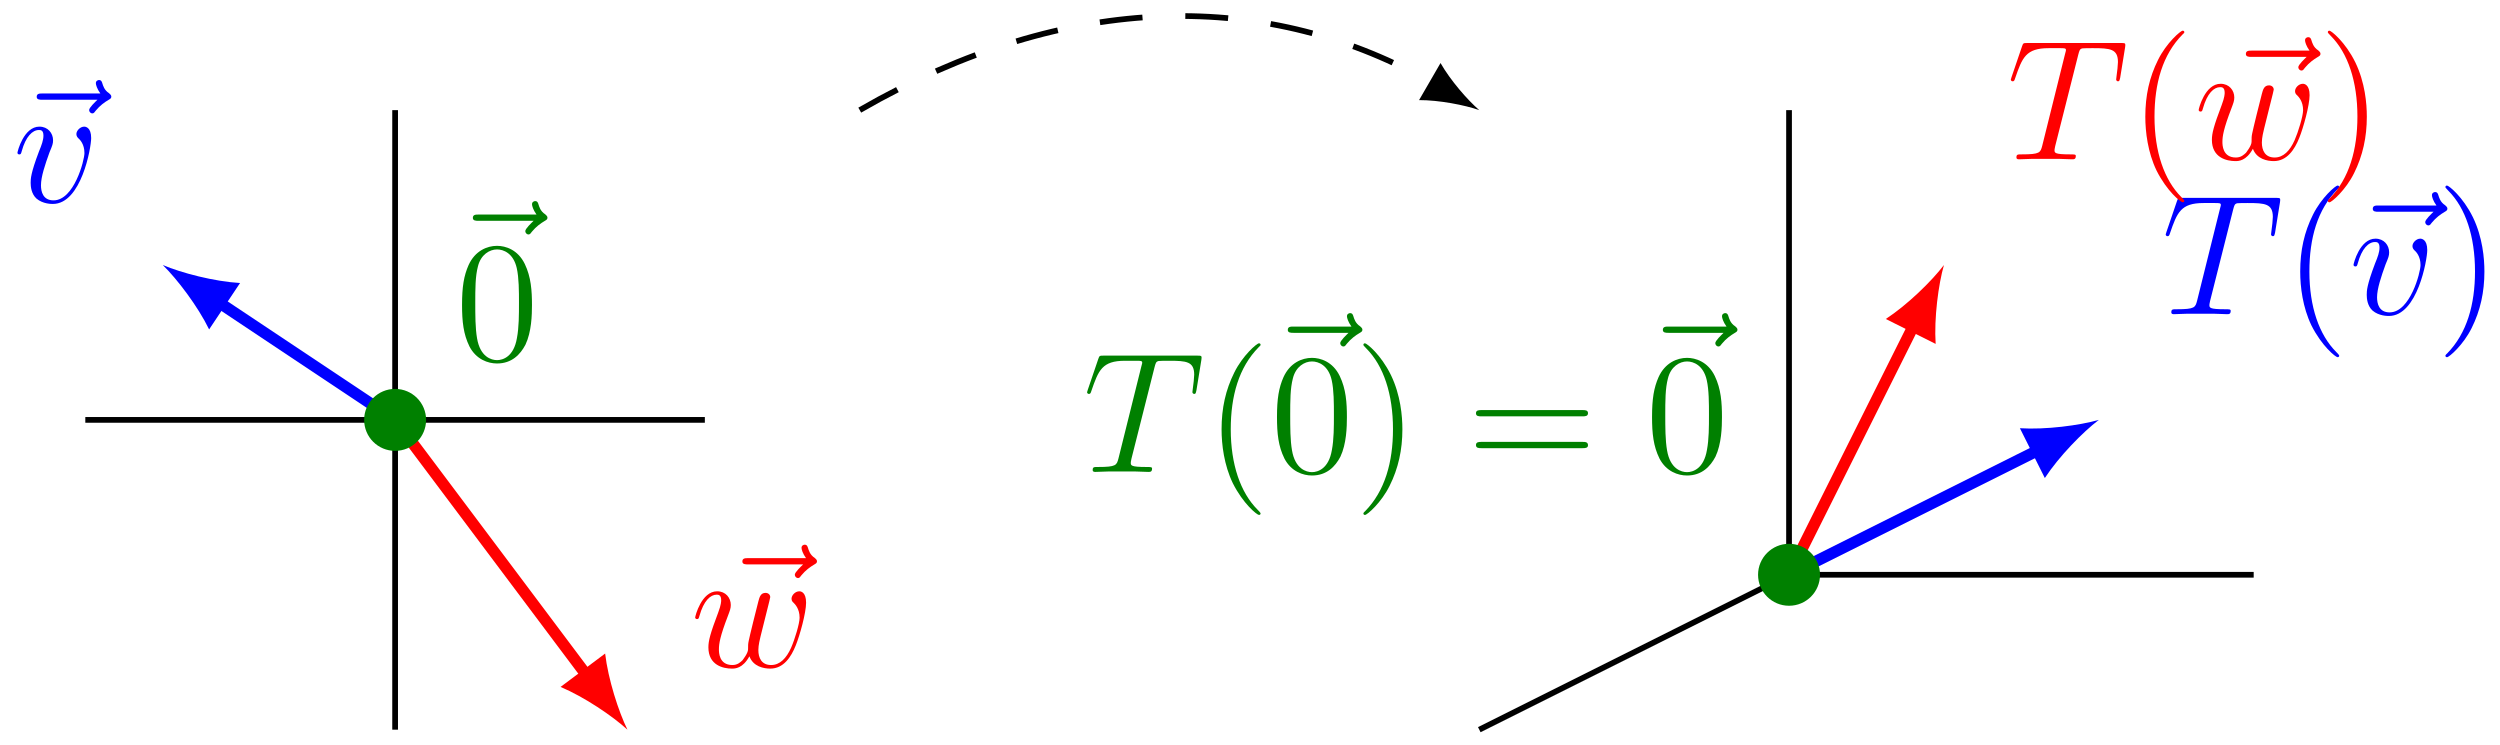
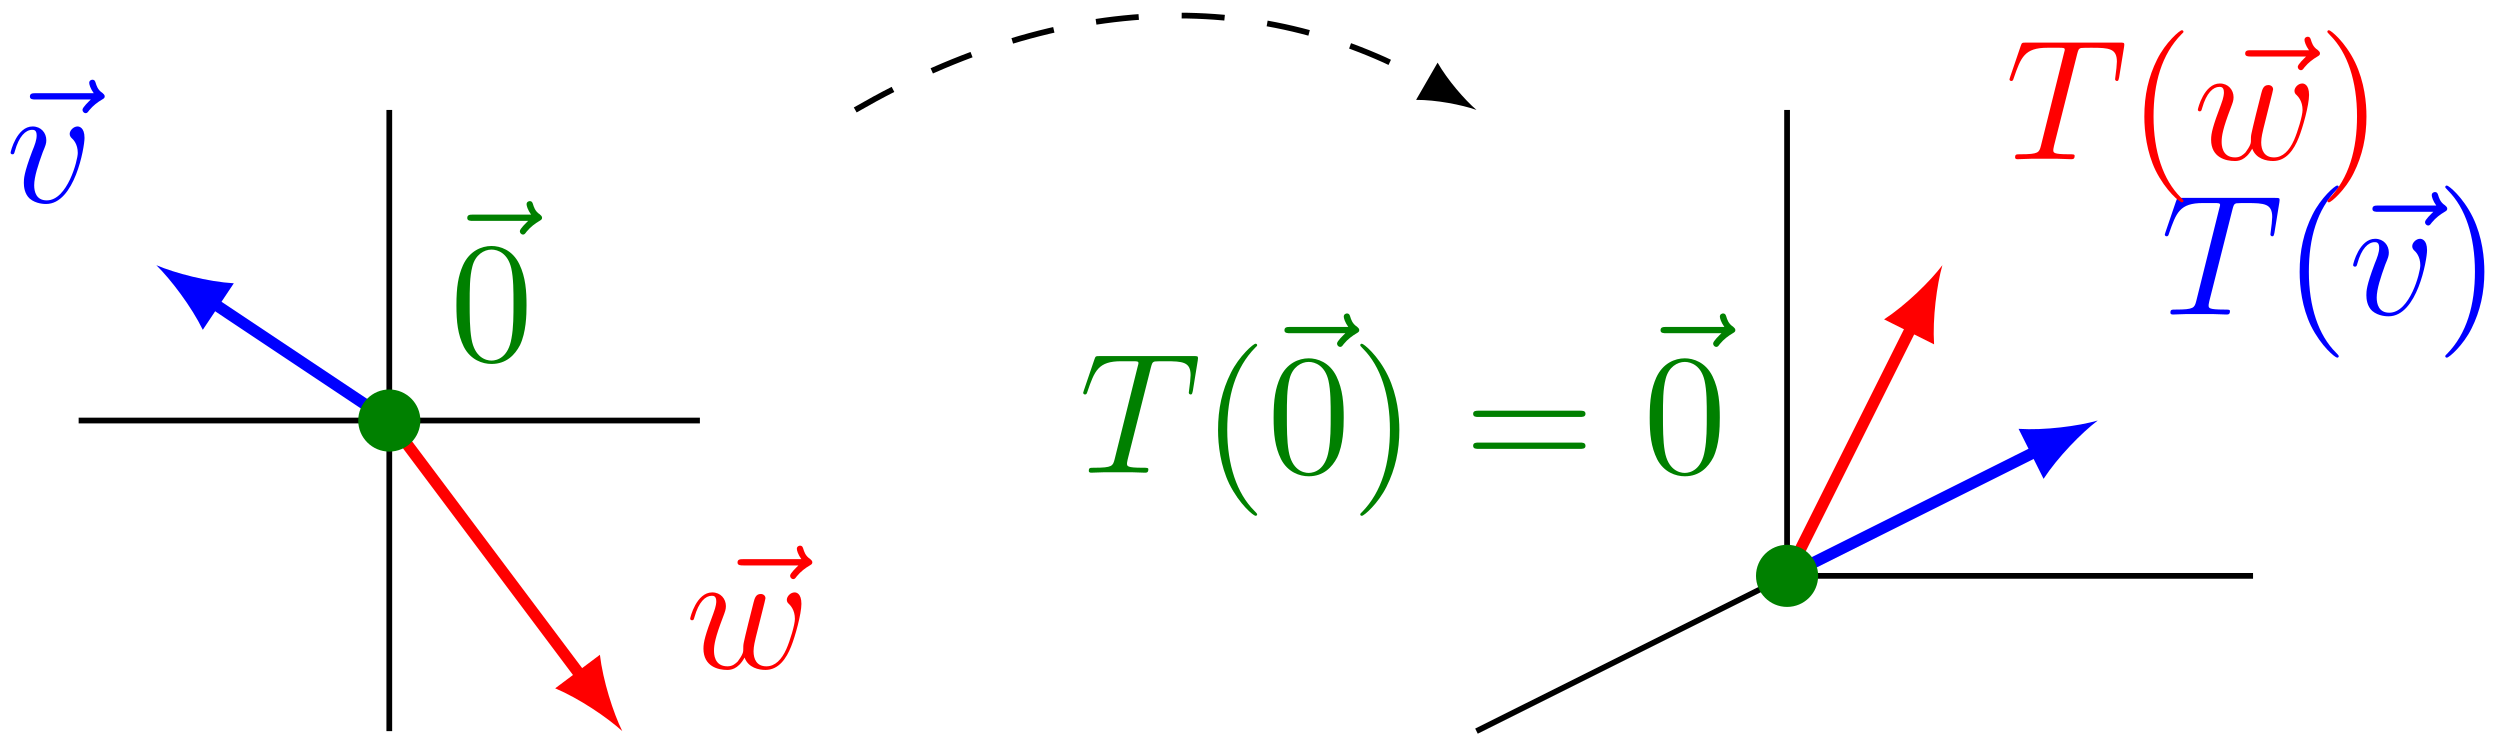
- <svg xmlns="http://www.w3.org/2000/svg" xmlns:xlink="http://www.w3.org/1999/xlink" width="174.32pt" height="51.89pt" viewBox="0 0 174.32 51.89" version="1.1">
+ <svg xmlns="http://www.w3.org/2000/svg" xmlns:xlink="http://www.w3.org/1999/xlink" width="173.84pt" height="51.92pt" viewBox="0 0 173.84 51.92" version="1.1">
  <defs>
    <g>
      <symbol overflow="visible" id="glyph0-0">
        <path style="stroke:none;" d="" />
      </symbol>
      <symbol overflow="visible" id="glyph0-1">
        <path style="stroke:none;" d="M 6.391 -7.141 C 6.25 -7 5.812 -6.594 5.812 -6.422 C 5.812 -6.297 5.922 -6.188 6.031 -6.188 C 6.141 -6.188 6.188 -6.266 6.281 -6.391 C 6.562 -6.734 6.891 -6.969 7.156 -7.125 C 7.281 -7.203 7.359 -7.234 7.359 -7.359 C 7.359 -7.469 7.266 -7.531 7.203 -7.594 C 6.859 -7.812 6.781 -8.141 6.734 -8.281 C 6.703 -8.375 6.672 -8.516 6.5 -8.516 C 6.438 -8.516 6.281 -8.469 6.281 -8.297 C 6.281 -8.188 6.359 -7.906 6.594 -7.578 L 2.562 -7.578 C 2.359 -7.578 2.156 -7.578 2.156 -7.344 C 2.156 -7.141 2.375 -7.141 2.562 -7.141 Z M 6.391 -7.141 " />
      </symbol>
      <symbol overflow="visible" id="glyph0-2">
        <path style="stroke:none;" d="M 5.469 -4.469 C 5.469 -5.219 5.078 -5.266 4.984 -5.266 C 4.703 -5.266 4.438 -4.984 4.438 -4.75 C 4.438 -4.609 4.516 -4.516 4.562 -4.469 C 4.688 -4.359 5 -4.047 5 -3.422 C 5 -2.922 4.281 -0.125 2.844 -0.125 C 2.109 -0.125 1.969 -0.734 1.969 -1.172 C 1.969 -1.766 2.25 -2.609 2.562 -3.469 C 2.766 -3.953 2.812 -4.078 2.812 -4.312 C 2.812 -4.812 2.453 -5.266 1.859 -5.266 C 0.766 -5.266 0.328 -3.531 0.328 -3.438 C 0.328 -3.391 0.375 -3.328 0.453 -3.328 C 0.562 -3.328 0.578 -3.375 0.625 -3.547 C 0.906 -4.578 1.375 -5.031 1.828 -5.031 C 1.938 -5.031 2.141 -5.031 2.141 -4.641 C 2.141 -4.328 2.016 -3.984 1.828 -3.531 C 1.25 -2 1.25 -1.625 1.25 -1.344 C 1.25 -1.078 1.297 -0.578 1.656 -0.25 C 2.094 0.125 2.688 0.125 2.797 0.125 C 4.781 0.125 5.469 -3.797 5.469 -4.469 Z M 5.469 -4.469 " />
      </symbol>
      <symbol overflow="visible" id="glyph0-3">
        <path style="stroke:none;" d="M 4.109 -0.734 C 4.375 -0.016 5.109 0.125 5.562 0.125 C 6.484 0.125 7.016 -0.672 7.344 -1.5 C 7.625 -2.188 8.062 -3.766 8.062 -4.469 C 8.062 -5.203 7.703 -5.266 7.594 -5.266 C 7.297 -5.266 7.047 -4.984 7.047 -4.75 C 7.047 -4.609 7.125 -4.516 7.188 -4.469 C 7.297 -4.359 7.609 -4.047 7.609 -3.422 C 7.609 -3.016 7.266 -1.891 7.016 -1.328 C 6.688 -0.594 6.234 -0.125 5.625 -0.125 C 4.953 -0.125 4.734 -0.625 4.734 -1.172 C 4.734 -1.516 4.844 -1.938 4.891 -2.141 L 5.391 -4.141 C 5.453 -4.391 5.562 -4.812 5.562 -4.859 C 5.562 -5.031 5.422 -5.156 5.234 -5.156 C 4.891 -5.156 4.812 -4.859 4.734 -4.562 C 4.609 -4.094 4.109 -2.078 4.062 -1.812 C 4.016 -1.609 4.016 -1.484 4.016 -1.219 C 4.016 -0.938 3.641 -0.484 3.625 -0.453 C 3.484 -0.328 3.297 -0.125 2.922 -0.125 C 1.984 -0.125 1.984 -1.016 1.984 -1.219 C 1.984 -1.609 2.062 -2.125 2.609 -3.547 C 2.75 -3.922 2.812 -4.078 2.812 -4.312 C 2.812 -4.812 2.453 -5.266 1.859 -5.266 C 0.766 -5.266 0.328 -3.531 0.328 -3.438 C 0.328 -3.391 0.375 -3.328 0.453 -3.328 C 0.562 -3.328 0.578 -3.375 0.625 -3.547 C 0.922 -4.609 1.391 -5.031 1.828 -5.031 C 1.953 -5.031 2.141 -5.016 2.141 -4.641 C 2.141 -4.578 2.141 -4.328 1.938 -3.797 C 1.375 -2.312 1.25 -1.812 1.25 -1.359 C 1.25 -0.109 2.281 0.125 2.891 0.125 C 3.094 0.125 3.641 0.125 4.109 -0.734 Z M 4.109 -0.734 " />
      </symbol>
      <symbol overflow="visible" id="glyph0-4">
        <path style="stroke:none;" d="M 4.984 -7.297 C 5.062 -7.578 5.078 -7.688 5.266 -7.734 C 5.359 -7.75 5.75 -7.75 6 -7.75 C 7.203 -7.75 7.75 -7.703 7.75 -6.781 C 7.75 -6.594 7.703 -6.141 7.641 -5.703 L 7.625 -5.562 C 7.625 -5.516 7.672 -5.438 7.75 -5.438 C 7.859 -5.438 7.859 -5.5 7.906 -5.688 L 8.25 -7.812 C 8.266 -7.906 8.266 -7.938 8.266 -7.969 C 8.266 -8.109 8.203 -8.109 7.953 -8.109 L 1.422 -8.109 C 1.141 -8.109 1.141 -8.094 1.062 -7.875 L 0.328 -5.719 C 0.328 -5.703 0.281 -5.562 0.281 -5.562 C 0.281 -5.5 0.328 -5.438 0.406 -5.438 C 0.5 -5.438 0.531 -5.484 0.578 -5.641 C 1.078 -7.094 1.328 -7.75 2.922 -7.75 L 3.719 -7.75 C 4 -7.75 4.125 -7.75 4.125 -7.625 C 4.125 -7.594 4.125 -7.562 4.062 -7.344 L 2.469 -0.938 C 2.344 -0.469 2.312 -0.344 1.047 -0.344 C 0.75 -0.344 0.672 -0.344 0.672 -0.125 C 0.672 0 0.797 0 0.859 0 C 1.156 0 1.469 -0.031 1.766 -0.031 L 3.641 -0.031 C 3.938 -0.031 4.25 0 4.547 0 C 4.688 0 4.812 0 4.812 -0.234 C 4.812 -0.344 4.719 -0.344 4.406 -0.344 C 3.328 -0.344 3.328 -0.453 3.328 -0.641 C 3.328 -0.641 3.328 -0.734 3.375 -0.922 Z M 4.984 -7.297 " />
      </symbol>
      <symbol overflow="visible" id="glyph1-0">
        <path style="stroke:none;" d="" />
      </symbol>
      <symbol overflow="visible" id="glyph1-1">
        <path style="stroke:none;" d="M 5.359 -3.828 C 5.359 -4.812 5.297 -5.781 4.859 -6.688 C 4.375 -7.688 3.516 -7.953 2.922 -7.953 C 2.234 -7.953 1.391 -7.609 0.938 -6.609 C 0.609 -5.859 0.484 -5.109 0.484 -3.828 C 0.484 -2.672 0.578 -1.797 1 -0.938 C 1.469 -0.031 2.297 0.25 2.922 0.25 C 3.953 0.25 4.547 -0.375 4.906 -1.062 C 5.328 -1.953 5.359 -3.125 5.359 -3.828 Z M 2.922 0.016 C 2.531 0.016 1.75 -0.203 1.531 -1.5 C 1.406 -2.219 1.406 -3.125 1.406 -3.969 C 1.406 -4.953 1.406 -5.828 1.594 -6.531 C 1.797 -7.344 2.406 -7.703 2.922 -7.703 C 3.375 -7.703 4.062 -7.438 4.297 -6.406 C 4.453 -5.719 4.453 -4.781 4.453 -3.969 C 4.453 -3.172 4.453 -2.266 4.312 -1.531 C 4.094 -0.219 3.328 0.016 2.922 0.016 Z M 2.922 0.016 " />
      </symbol>
      <symbol overflow="visible" id="glyph1-2">
        <path style="stroke:none;" d="M 3.891 2.906 C 3.891 2.875 3.891 2.844 3.688 2.641 C 2.484 1.438 1.812 -0.531 1.812 -2.969 C 1.812 -5.297 2.375 -7.297 3.766 -8.703 C 3.891 -8.812 3.891 -8.828 3.891 -8.875 C 3.891 -8.938 3.828 -8.969 3.781 -8.969 C 3.625 -8.969 2.641 -8.109 2.062 -6.938 C 1.453 -5.719 1.172 -4.453 1.172 -2.969 C 1.172 -1.906 1.344 -0.484 1.953 0.781 C 2.672 2.219 3.641 3 3.781 3 C 3.828 3 3.891 2.969 3.891 2.906 Z M 3.891 2.906 " />
      </symbol>
      <symbol overflow="visible" id="glyph1-3">
        <path style="stroke:none;" d="M 3.375 -2.969 C 3.375 -3.891 3.25 -5.359 2.578 -6.75 C 1.875 -8.188 0.891 -8.969 0.766 -8.969 C 0.719 -8.969 0.656 -8.938 0.656 -8.875 C 0.656 -8.828 0.656 -8.812 0.859 -8.609 C 2.062 -7.406 2.719 -5.422 2.719 -2.984 C 2.719 -0.672 2.156 1.328 0.781 2.734 C 0.656 2.844 0.656 2.875 0.656 2.906 C 0.656 2.969 0.719 3 0.766 3 C 0.922 3 1.906 2.141 2.484 0.969 C 3.094 -0.25 3.375 -1.547 3.375 -2.969 Z M 3.375 -2.969 " />
      </symbol>
      <symbol overflow="visible" id="glyph1-4">
        <path style="stroke:none;" d="M 8.062 -3.875 C 8.234 -3.875 8.453 -3.875 8.453 -4.094 C 8.453 -4.312 8.25 -4.312 8.062 -4.312 L 1.031 -4.312 C 0.859 -4.312 0.641 -4.312 0.641 -4.094 C 0.641 -3.875 0.844 -3.875 1.031 -3.875 Z M 8.062 -1.656 C 8.234 -1.656 8.453 -1.656 8.453 -1.859 C 8.453 -2.094 8.25 -2.094 8.062 -2.094 L 1.031 -2.094 C 0.859 -2.094 0.641 -2.094 0.641 -1.875 C 0.641 -1.656 0.844 -1.656 1.031 -1.656 Z M 8.062 -1.656 " />
      </symbol>
    </g>
    <clipPath id="clip1">
-       <path d="M 27 7 L 28 7 L 28 51.891 L 27 51.891 Z M 27 7 " />
+       <path d="M 26 7 L 28 7 L 28 51.922 L 26 51.922 Z M 26 7 " />
    </clipPath>
    <clipPath id="clip2">
-       <path d="M 16 18 L 53 18 L 53 51.891 L 16 51.891 Z M 16 18 " />
+       <path d="M 15 17 L 52 17 L 52 51.922 L 15 51.922 Z M 15 17 " />
    </clipPath>
    <clipPath id="clip3">
-       <path d="M 97 34 L 131 34 L 131 51.891 L 97 51.891 Z M 97 34 " />
+       <path d="M 97 34 L 130 34 L 130 51.922 L 97 51.922 Z M 97 34 " />
    </clipPath>
    <clipPath id="clip4">
-       <path d="M 113 20 L 154 20 L 154 51.891 L 113 51.891 Z M 113 20 " />
+       <path d="M 112 20 L 153 20 L 153 51.922 L 112 51.922 Z M 112 20 " />
    </clipPath>
    <clipPath id="clip5">
-       <path d="M 113 11 L 145 11 L 145 51.891 L 113 51.891 Z M 113 11 " />
+       <path d="M 112 11 L 145 11 L 145 51.922 L 112 51.922 Z M 112 11 " />
    </clipPath>
  </defs>
  <g id="surface1">
-     <path style="fill:none;stroke-width:0.399;stroke-linecap:butt;stroke-linejoin:miter;stroke:rgb(0%,0%,0%);stroke-opacity:1;stroke-miterlimit:10;" d="M -21.601 10.801 L 21.598 10.801 " transform="matrix(1,0,0,-1,27.55,40.07863)" />
+     <path style="fill:none;stroke-width:0.399;stroke-linecap:butt;stroke-linejoin:miter;stroke:rgb(0%,0%,0%);stroke-opacity:1;stroke-miterlimit:10;" d="M -21.601 10.8 L 21.598 10.8 " transform="matrix(1,0,0,-1,27.07,40.042)" />
    <g clip-path="url(#clip1)" clip-rule="nonzero">
-       <path style="fill:none;stroke-width:0.399;stroke-linecap:butt;stroke-linejoin:miter;stroke:rgb(0%,0%,0%);stroke-opacity:1;stroke-miterlimit:10;" d="M 0.001 -10.8 L 0.001 32.399 " transform="matrix(1,0,0,-1,27.55,40.07863)" />
+       <path style="fill:none;stroke-width:0.399;stroke-linecap:butt;stroke-linejoin:miter;stroke:rgb(0%,0%,0%);stroke-opacity:1;stroke-miterlimit:10;" d="M 0 -10.798 L 0 32.397 " transform="matrix(1,0,0,-1,27.07,40.042)" />
    </g>
-     <path style="fill:none;stroke-width:0.797;stroke-linecap:butt;stroke-linejoin:miter;stroke:rgb(0%,0%,100%);stroke-opacity:1;stroke-miterlimit:10;" d="M 0.001 10.801 L -12.32 19.012 " transform="matrix(1,0,0,-1,27.55,40.07863)" />
-     <path style=" stroke:none;fill-rule:nonzero;fill:rgb(0%,0%,100%);fill-opacity:1;" d="M 11.352 18.48 C 12.355 19.461 13.793 21.352 14.582 22.969 L 16.738 19.734 C 14.941 19.629 12.645 19.031 11.352 18.48 " />
+     <path style="fill:none;stroke-width:0.797;stroke-linecap:butt;stroke-linejoin:miter;stroke:rgb(0%,0%,100%);stroke-opacity:1;stroke-miterlimit:10;" d="M 0 10.8 L -12.32 19.015 " transform="matrix(1,0,0,-1,27.07,40.042)" />
+     <path style=" stroke:none;fill-rule:nonzero;fill:rgb(0%,0%,100%);fill-opacity:1;" d="M 10.871 18.441 C 11.875 19.426 13.312 21.316 14.102 22.934 L 16.258 19.699 C 14.461 19.594 12.164 18.992 10.871 18.441 " />
    <g style="fill:rgb(0%,0%,100%);fill-opacity:1;">
-       <use xlink:href="#glyph0-1" x="0.403" y="14.096" />
+       <use xlink:href="#glyph0-1" x="-0.077" y="14.059" />
    </g>
    <g style="fill:rgb(0%,0%,100%);fill-opacity:1;">
-       <use xlink:href="#glyph0-2" x="0.888" y="14.096" />
+       <use xlink:href="#glyph0-2" x="0.408" y="14.059" />
    </g>
    <g clip-path="url(#clip2)" clip-rule="nonzero">
-       <path style="fill:none;stroke-width:0.797;stroke-linecap:butt;stroke-linejoin:miter;stroke:rgb(100%,0%,0%);stroke-opacity:1;stroke-miterlimit:10;" d="M 0.001 10.801 L 13.403 -7.07 " transform="matrix(1,0,0,-1,27.55,40.07863)" />
+       <path style="fill:none;stroke-width:0.797;stroke-linecap:butt;stroke-linejoin:miter;stroke:rgb(100%,0%,0%);stroke-opacity:1;stroke-miterlimit:10;" d="M 0 10.8 L 13.403 -7.071 " transform="matrix(1,0,0,-1,27.07,40.042)" />
    </g>
-     <path style=" stroke:none;fill-rule:nonzero;fill:rgb(100%,0%,0%);fill-opacity:1;" d="M 43.75 50.879 C 43.129 49.617 42.402 47.355 42.195 45.57 L 39.086 47.898 C 40.746 48.598 42.715 49.93 43.75 50.879 " />
+     <path style=" stroke:none;fill-rule:nonzero;fill:rgb(100%,0%,0%);fill-opacity:1;" d="M 43.27 50.84 C 42.648 49.582 41.922 47.32 41.715 45.531 L 38.605 47.863 C 40.266 48.562 42.234 49.891 43.27 50.84 " />
    <g style="fill:rgb(100%,0%,0%);fill-opacity:1;">
-       <use xlink:href="#glyph0-1" x="49.608" y="46.496" />
+       <use xlink:href="#glyph0-1" x="49.128" y="46.459" />
    </g>
    <g style="fill:rgb(100%,0%,0%);fill-opacity:1;">
-       <use xlink:href="#glyph0-3" x="48.145" y="46.496" />
+       <use xlink:href="#glyph0-3" x="47.665" y="46.459" />
    </g>
-     <path style=" stroke:none;fill-rule:nonzero;fill:rgb(0%,50%,0%);fill-opacity:1;" d="M 29.711 29.277 C 29.711 28.086 28.742 27.117 27.551 27.117 C 26.355 27.117 25.391 28.086 25.391 29.277 C 25.391 30.473 26.355 31.438 27.551 31.438 C 28.742 31.438 29.711 30.473 29.711 29.277 Z M 29.711 29.277 " />
+     <path style=" stroke:none;fill-rule:nonzero;fill:rgb(0%,50%,0%);fill-opacity:1;" d="M 29.23 29.242 C 29.23 28.051 28.262 27.082 27.07 27.082 C 25.879 27.082 24.91 28.051 24.91 29.242 C 24.91 30.434 25.879 31.402 27.07 31.402 C 28.262 31.402 29.23 30.434 29.23 29.242 Z M 29.23 29.242 " />
    <g style="fill:rgb(0%,50%,0%);fill-opacity:1;">
-       <use xlink:href="#glyph0-1" x="30.815" y="22.538" />
+       <use xlink:href="#glyph0-1" x="30.335" y="22.501" />
    </g>
    <g style="fill:rgb(0%,50%,0%);fill-opacity:1;">
-       <use xlink:href="#glyph1-1" x="31.734" y="25.095" />
+       <use xlink:href="#glyph1-1" x="31.254" y="25.058" />
    </g>
-     <path style="fill:none;stroke-width:0.399;stroke-linecap:butt;stroke-linejoin:miter;stroke:rgb(0%,0%,0%);stroke-opacity:1;stroke-dasharray:2.989,2.989;stroke-miterlimit:10;" d="M 32.399 32.399 C 46.989 40.821 61.009 40.821 72.493 34.192 " transform="matrix(1,0,0,-1,27.55,40.07863)" />
-     <path style=" stroke:none;fill-rule:nonzero;fill:rgb(0%,0%,0%);fill-opacity:1;" d="M 103.148 7.68 C 102.328 6.977 101.129 5.594 100.445 4.395 L 98.949 6.98 C 100.332 6.977 102.129 7.32 103.148 7.68 " />
-     <path style="fill:none;stroke-width:0.399;stroke-linecap:butt;stroke-linejoin:miter;stroke:rgb(0%,0%,0%);stroke-opacity:1;stroke-miterlimit:10;" d="M 97.196 0.001 L 129.595 0.001 " transform="matrix(1,0,0,-1,27.55,40.07863)" />
-     <path style="fill:none;stroke-width:0.399;stroke-linecap:butt;stroke-linejoin:miter;stroke:rgb(0%,0%,0%);stroke-opacity:1;stroke-miterlimit:10;" d="M 97.196 0.001 L 97.196 32.399 " transform="matrix(1,0,0,-1,27.55,40.07863)" />
+     <path style="fill:none;stroke-width:0.399;stroke-linecap:butt;stroke-linejoin:miter;stroke:rgb(0%,0%,0%);stroke-opacity:1;stroke-dasharray:2.989,2.989;stroke-miterlimit:10;" d="M 32.399 32.397 C 46.989 40.823 61.008 40.823 72.493 34.19 " transform="matrix(1,0,0,-1,27.07,40.042)" />
+     <path style=" stroke:none;fill-rule:nonzero;fill:rgb(0%,0%,0%);fill-opacity:1;" d="M 102.668 7.645 C 101.848 6.938 100.652 5.559 99.965 4.355 L 98.469 6.945 C 99.855 6.938 101.648 7.285 102.668 7.645 " />
+     <path style="fill:none;stroke-width:0.399;stroke-linecap:butt;stroke-linejoin:miter;stroke:rgb(0%,0%,0%);stroke-opacity:1;stroke-miterlimit:10;" d="M 97.196 -0.001 L 129.598 -0.001 " transform="matrix(1,0,0,-1,27.07,40.042)" />
+     <path style="fill:none;stroke-width:0.399;stroke-linecap:butt;stroke-linejoin:miter;stroke:rgb(0%,0%,0%);stroke-opacity:1;stroke-miterlimit:10;" d="M 97.196 -0.001 L 97.196 32.397 " transform="matrix(1,0,0,-1,27.07,40.042)" />
    <g clip-path="url(#clip3)" clip-rule="nonzero">
-       <path style="fill:none;stroke-width:0.399;stroke-linecap:butt;stroke-linejoin:miter;stroke:rgb(0%,0%,0%);stroke-opacity:1;stroke-miterlimit:10;" d="M 97.196 0.001 L 75.598 -10.8 " transform="matrix(1,0,0,-1,27.55,40.07863)" />
+       <path style="fill:none;stroke-width:0.399;stroke-linecap:butt;stroke-linejoin:miter;stroke:rgb(0%,0%,0%);stroke-opacity:1;stroke-miterlimit:10;" d="M 97.196 -0.001 L 75.598 -10.798 " transform="matrix(1,0,0,-1,27.07,40.042)" />
    </g>
    <g clip-path="url(#clip4)" clip-rule="nonzero">
-       <path style="fill:none;stroke-width:0.797;stroke-linecap:butt;stroke-linejoin:miter;stroke:rgb(0%,0%,100%);stroke-opacity:1;stroke-miterlimit:10;" d="M 97.196 0.001 L 114.626 8.715 " transform="matrix(1,0,0,-1,27.55,40.07863)" />
+       <path style="fill:none;stroke-width:0.797;stroke-linecap:butt;stroke-linejoin:miter;stroke:rgb(0%,0%,100%);stroke-opacity:1;stroke-miterlimit:10;" d="M 97.196 -0.001 L 114.625 8.714 " transform="matrix(1,0,0,-1,27.07,40.042)" />
    </g>
-     <path style=" stroke:none;fill-rule:nonzero;fill:rgb(0%,0%,100%);fill-opacity:1;" d="M 146.348 29.277 C 144.996 29.664 142.641 29.973 140.844 29.859 L 142.582 33.332 C 143.566 31.828 145.227 30.129 146.348 29.277 " />
+     <path style=" stroke:none;fill-rule:nonzero;fill:rgb(0%,0%,100%);fill-opacity:1;" d="M 145.867 29.242 C 144.516 29.629 142.16 29.938 140.363 29.82 L 142.102 33.297 C 143.086 31.789 144.746 30.09 145.867 29.242 " />
    <g style="fill:rgb(0%,0%,100%);fill-opacity:1;">
-       <use xlink:href="#glyph0-4" x="150.73" y="21.907" />
+       <use xlink:href="#glyph0-4" x="150.25" y="21.87" />
    </g>
    <g style="fill:rgb(0%,0%,100%);fill-opacity:1;">
-       <use xlink:href="#glyph1-2" x="159.217" y="21.907" />
+       <use xlink:href="#glyph1-2" x="158.737" y="21.87" />
    </g>
    <g style="fill:rgb(0%,0%,100%);fill-opacity:1;">
-       <use xlink:href="#glyph0-1" x="163.293" y="21.907" />
+       <use xlink:href="#glyph0-1" x="162.813" y="21.87" />
    </g>
    <g style="fill:rgb(0%,0%,100%);fill-opacity:1;">
-       <use xlink:href="#glyph0-2" x="163.778" y="21.907" />
+       <use xlink:href="#glyph0-2" x="163.298" y="21.87" />
    </g>
    <g style="fill:rgb(0%,0%,100%);fill-opacity:1;">
-       <use xlink:href="#glyph1-3" x="169.858" y="21.907" />
+       <use xlink:href="#glyph1-3" x="169.378" y="21.87" />
    </g>
    <g clip-path="url(#clip5)" clip-rule="nonzero">
-       <path style="fill:none;stroke-width:0.797;stroke-linecap:butt;stroke-linejoin:miter;stroke:rgb(100%,0%,0%);stroke-opacity:1;stroke-miterlimit:10;" d="M 97.196 0.001 L 105.911 17.43 " transform="matrix(1,0,0,-1,27.55,40.07863)" />
+       <path style="fill:none;stroke-width:0.797;stroke-linecap:butt;stroke-linejoin:miter;stroke:rgb(100%,0%,0%);stroke-opacity:1;stroke-miterlimit:10;" d="M 97.196 -0.001 L 105.91 17.429 " transform="matrix(1,0,0,-1,27.07,40.042)" />
    </g>
-     <path style=" stroke:none;fill-rule:nonzero;fill:rgb(100%,0%,0%);fill-opacity:1;" d="M 135.547 18.48 C 134.699 19.598 133 21.258 131.492 22.242 L 134.969 23.98 C 134.852 22.188 135.16 19.832 135.547 18.48 " />
+     <path style=" stroke:none;fill-rule:nonzero;fill:rgb(100%,0%,0%);fill-opacity:1;" d="M 135.066 18.441 C 134.219 19.562 132.52 21.223 131.012 22.207 L 134.488 23.945 C 134.371 22.148 134.68 19.793 135.066 18.441 " />
    <g style="fill:rgb(100%,0%,0%);fill-opacity:1;">
-       <use xlink:href="#glyph0-4" x="139.93" y="11.108" />
+       <use xlink:href="#glyph0-4" x="139.45" y="11.071" />
    </g>
    <g style="fill:rgb(100%,0%,0%);fill-opacity:1;">
-       <use xlink:href="#glyph1-2" x="148.417" y="11.108" />
+       <use xlink:href="#glyph1-2" x="147.937" y="11.071" />
    </g>
    <g style="fill:rgb(100%,0%,0%);fill-opacity:1;">
-       <use xlink:href="#glyph0-1" x="154.444" y="11.108" />
+       <use xlink:href="#glyph0-1" x="153.964" y="11.071" />
    </g>
    <g style="fill:rgb(100%,0%,0%);fill-opacity:1;">
-       <use xlink:href="#glyph0-3" x="152.981" y="11.108" />
+       <use xlink:href="#glyph0-3" x="152.501" y="11.071" />
    </g>
    <g style="fill:rgb(100%,0%,0%);fill-opacity:1;">
-       <use xlink:href="#glyph1-3" x="161.659" y="11.108" />
+       <use xlink:href="#glyph1-3" x="161.179" y="11.071" />
    </g>
-     <path style=" stroke:none;fill-rule:nonzero;fill:rgb(0%,50%,0%);fill-opacity:1;" d="M 126.906 40.078 C 126.906 38.887 125.941 37.918 124.746 37.918 C 123.555 37.918 122.586 38.887 122.586 40.078 C 122.586 41.273 123.555 42.238 124.746 42.238 C 125.941 42.238 126.906 41.273 126.906 40.078 Z M 126.906 40.078 " />
+     <path style=" stroke:none;fill-rule:nonzero;fill:rgb(0%,50%,0%);fill-opacity:1;" d="M 126.426 40.043 C 126.426 38.848 125.461 37.883 124.266 37.883 C 123.074 37.883 122.105 38.848 122.105 40.043 C 122.105 41.234 123.074 42.203 124.266 42.203 C 125.461 42.203 126.426 41.234 126.426 40.043 Z M 126.426 40.043 " />
    <g style="fill:rgb(0%,50%,0%);fill-opacity:1;">
-       <use xlink:href="#glyph0-4" x="75.519" y="32.906" />
+       <use xlink:href="#glyph0-4" x="75.039" y="32.869" />
    </g>
    <g style="fill:rgb(0%,50%,0%);fill-opacity:1;">
-       <use xlink:href="#glyph1-2" x="84.006" y="32.906" />
+       <use xlink:href="#glyph1-2" x="83.526" y="32.869" />
    </g>
    <g style="fill:rgb(0%,50%,0%);fill-opacity:1;">
-       <use xlink:href="#glyph0-1" x="87.639" y="30.349" />
+       <use xlink:href="#glyph0-1" x="87.159" y="30.312" />
    </g>
    <g style="fill:rgb(0%,50%,0%);fill-opacity:1;">
-       <use xlink:href="#glyph1-1" x="88.558" y="32.906" />
-       <use xlink:href="#glyph1-3" x="94.411" y="32.906" />
+       <use xlink:href="#glyph1-1" x="88.078" y="32.869" />
+       <use xlink:href="#glyph1-3" x="93.931" y="32.869" />
    </g>
    <g style="fill:rgb(0%,50%,0%);fill-opacity:1;">
-       <use xlink:href="#glyph1-4" x="102.275" y="32.906" />
+       <use xlink:href="#glyph1-4" x="101.795" y="32.869" />
    </g>
    <g style="fill:rgb(0%,50%,0%);fill-opacity:1;">
-       <use xlink:href="#glyph0-1" x="113.791" y="30.349" />
+       <use xlink:href="#glyph0-1" x="113.311" y="30.312" />
    </g>
    <g style="fill:rgb(0%,50%,0%);fill-opacity:1;">
-       <use xlink:href="#glyph1-1" x="114.71" y="32.906" />
+       <use xlink:href="#glyph1-1" x="114.23" y="32.869" />
    </g>
  </g>
</svg>
